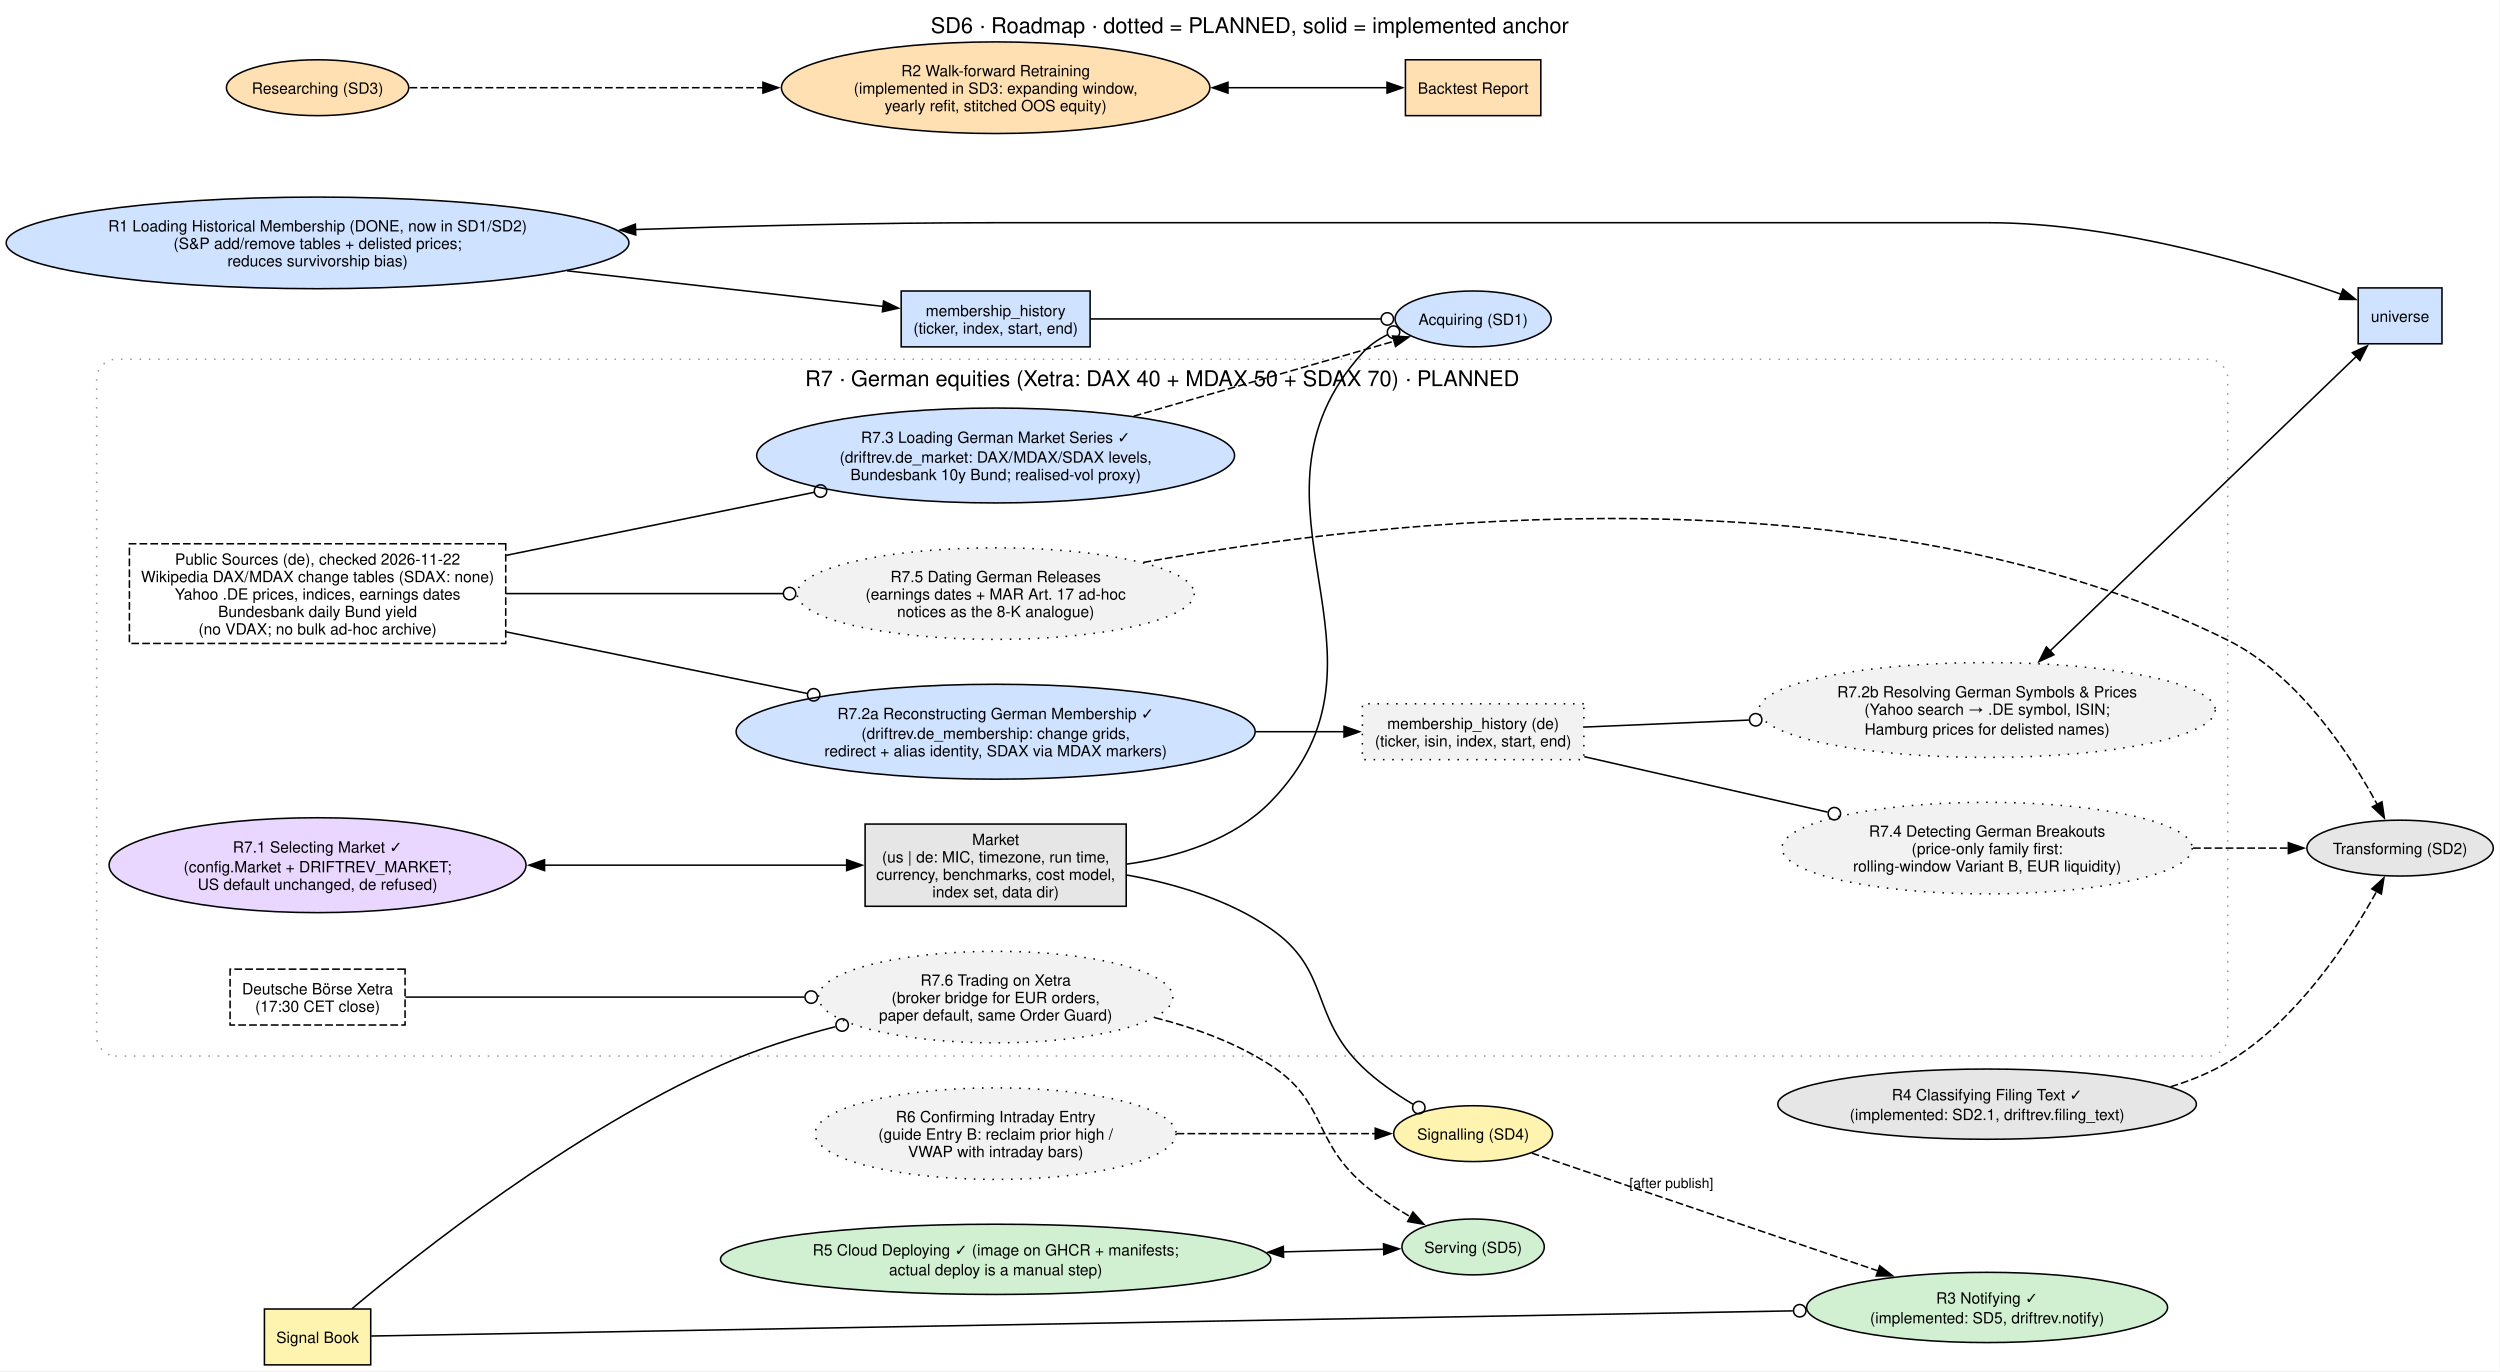
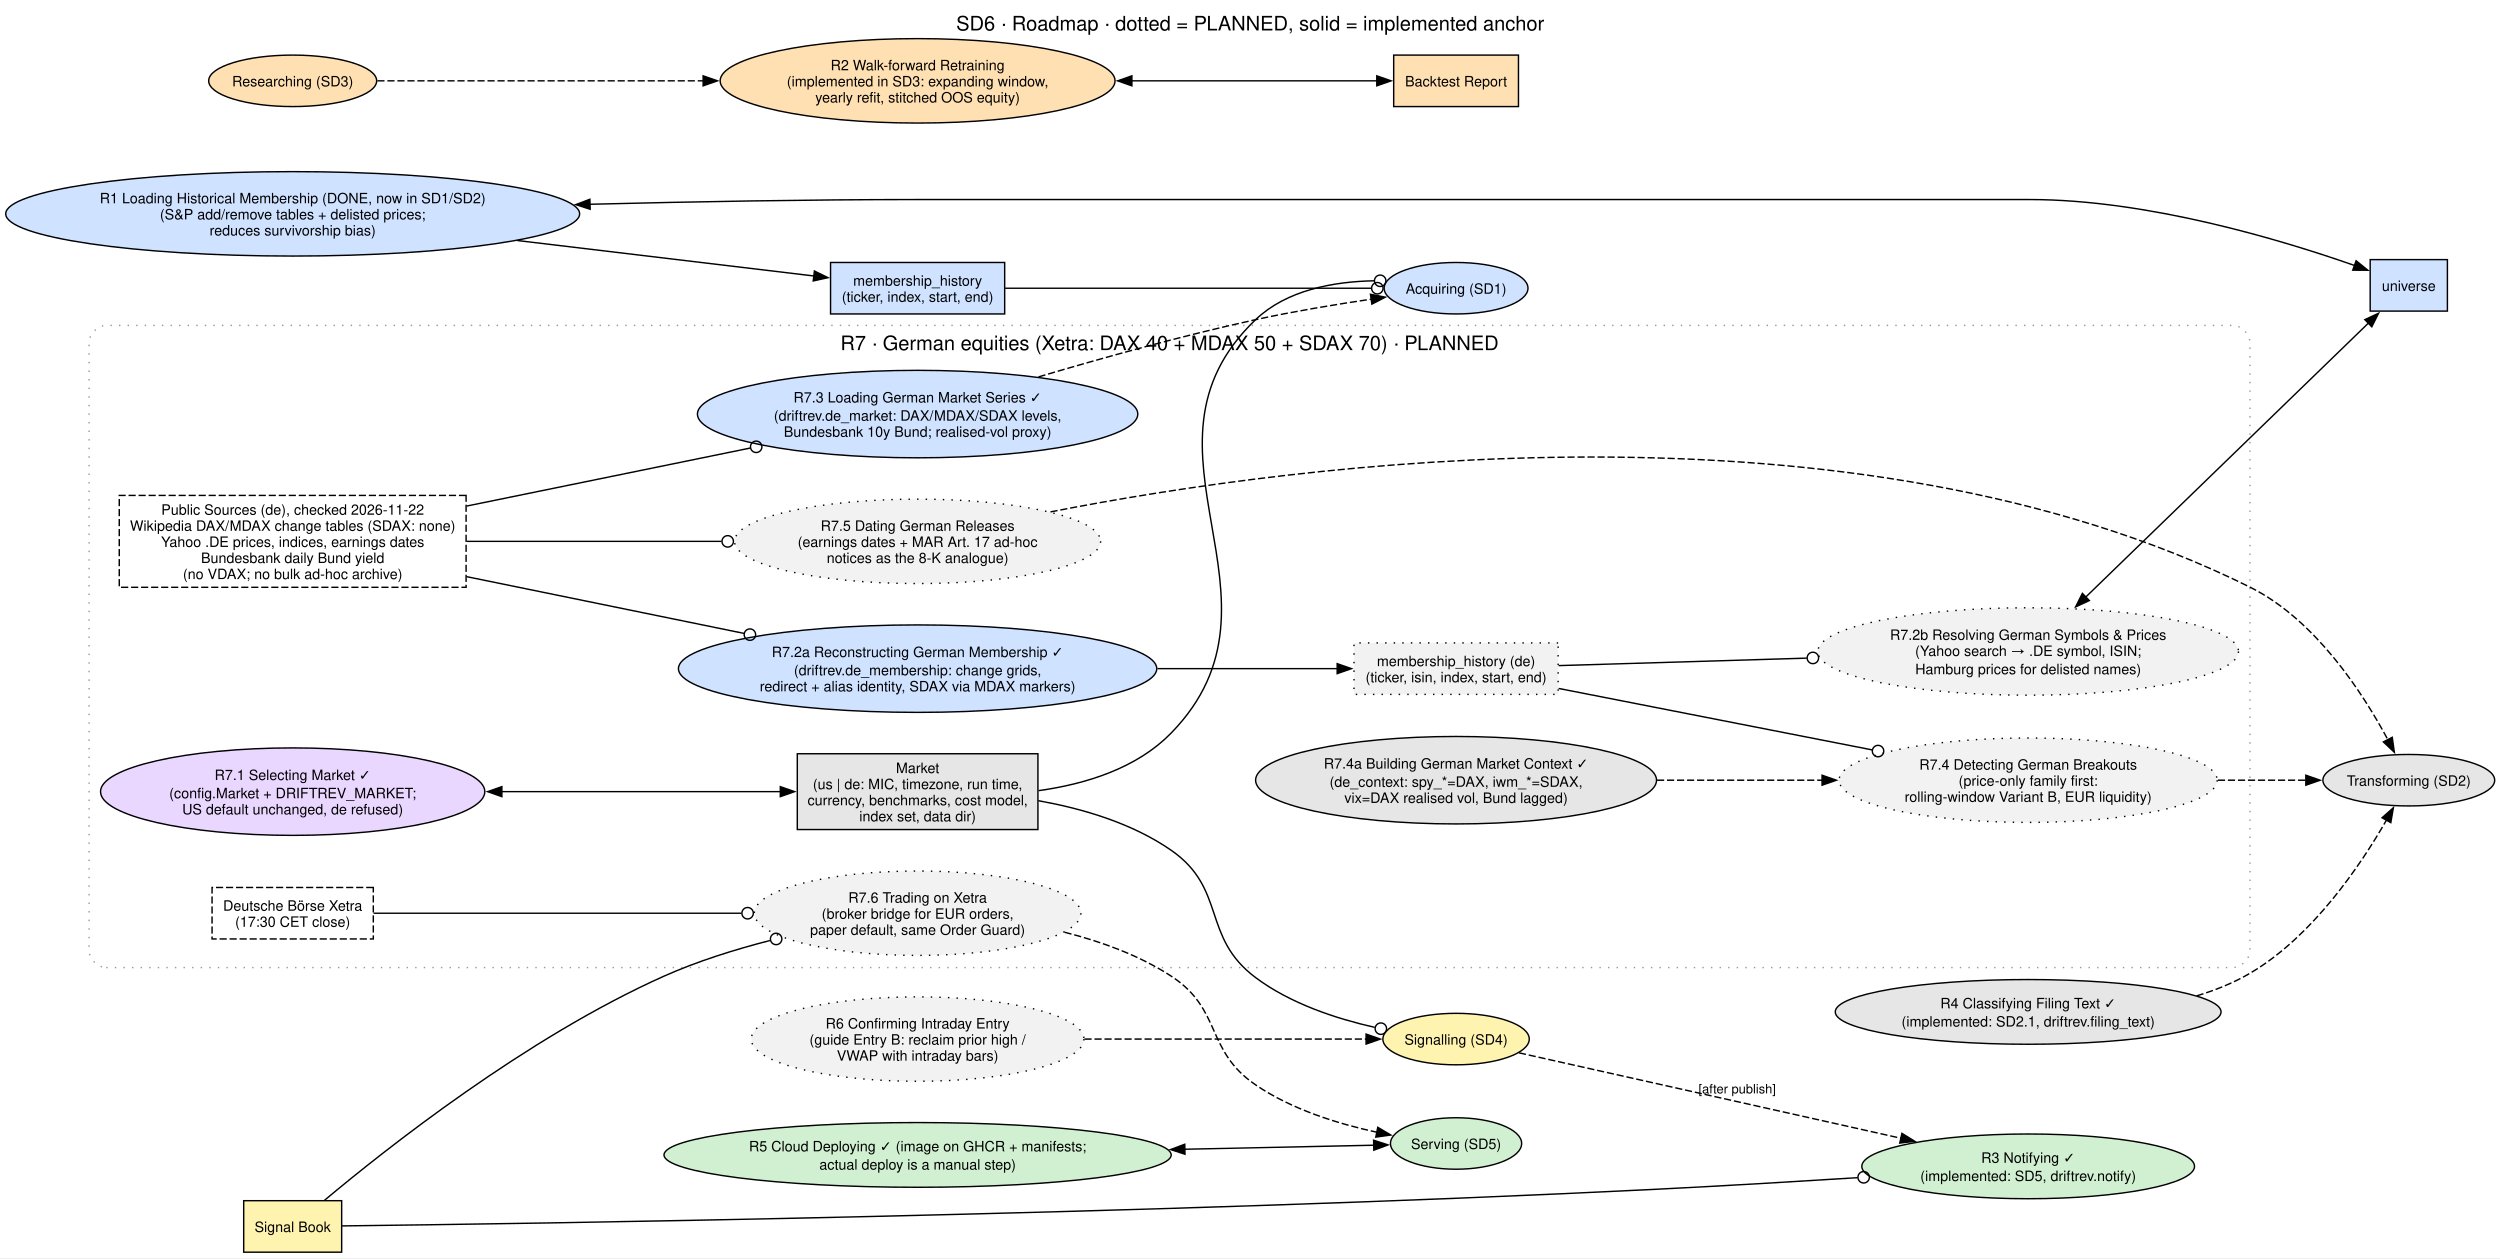
- <svg xmlns="http://www.w3.org/2000/svg" width="1611pt" height="884pt" viewBox="0.00 0.00 1611.00 884.00">
-   <g id="graph0" class="graph" transform="scale(1 1) rotate(0) translate(4 879.52)">
-     <polygon fill="white" stroke="none" points="-4,4 -4,-879.52 1606.67,-879.52 1606.67,4 -4,4" />
-     <text xml:space="preserve" text-anchor="middle" x="801.33" y="-858.22" font-family="Helvetica,sans-Serif" font-size="14.00">SD6 · Roadmap · dotted = PLANNED, solid = implemented anchor</text>
+ <svg xmlns="http://www.w3.org/2000/svg" width="1748pt" height="880pt" viewBox="0.00 0.00 1748.00 880.00">
+   <g id="graph0" class="graph" transform="scale(1 1) rotate(0) translate(4 875.52)">
+     <polygon fill="white" stroke="none" points="-4,4 -4,-875.52 1744.29,-875.52 1744.29,4 -4,4" />
+     <text xml:space="preserve" text-anchor="middle" x="870.14" y="-854.22" font-family="Helvetica,sans-Serif" font-size="14.00">SD6 · Roadmap · dotted = PLANNED, solid = implemented anchor</text>
    <g id="clust1" class="cluster">
-       <path fill="none" stroke="#999999" stroke-dasharray="1,5" d="M70.29,-199C70.29,-199 1419.55,-199 1419.55,-199 1425.55,-199 1431.55,-205 1431.55,-211 1431.55,-211 1431.55,-636 1431.55,-636 1431.55,-642 1425.55,-648 1419.55,-648 1419.55,-648 70.29,-648 70.29,-648 64.29,-648 58.29,-642 58.29,-636 58.29,-636 58.29,-211 58.29,-211 58.29,-205 64.29,-199 70.29,-199" />
-       <text xml:space="preserve" text-anchor="middle" x="744.92" y="-630.7" font-family="Helvetica,sans-Serif" font-size="14.00">R7 · German equities (Xetra: DAX 40 + MDAX 50 + SDAX 70) · PLANNED</text>
+       <path fill="none" stroke="#999999" stroke-dasharray="1,5" d="M70.29,-199C70.29,-199 1557.17,-199 1557.17,-199 1563.17,-199 1569.17,-205 1569.17,-211 1569.17,-211 1569.17,-636 1569.17,-636 1569.17,-642 1563.17,-648 1557.17,-648 1557.17,-648 70.29,-648 70.29,-648 64.29,-648 58.29,-642 58.29,-636 58.29,-636 58.29,-211 58.29,-211 58.29,-205 64.29,-199 70.29,-199" />
+       <text xml:space="preserve" text-anchor="middle" x="813.73" y="-630.7" font-family="Helvetica,sans-Serif" font-size="14.00">R7 · German equities (Xetra: DAX 40 + MDAX 50 + SDAX 70) · PLANNED</text>
    </g>
    <g id="node1" class="node">
-       <ellipse fill="#cfe2ff" stroke="black" cx="945.27" cy="-674" rx="50.29" ry="18" />
-       <text xml:space="preserve" text-anchor="middle" x="945.27" y="-670.12" font-family="Helvetica,sans-Serif" font-size="10.00">Acquiring (SD1)</text>
+       <ellipse fill="#cfe2ff" stroke="black" cx="1014.08" cy="-674" rx="50.29" ry="18" />
+       <text xml:space="preserve" text-anchor="middle" x="1014.08" y="-670.12" font-family="Helvetica,sans-Serif" font-size="10.00">Acquiring (SD1)</text>
    </g>
    <g id="node2" class="node">
-       <ellipse fill="#e6e6e6" stroke="black" cx="1542.61" cy="-333" rx="60.06" ry="18" />
-       <text xml:space="preserve" text-anchor="middle" x="1542.61" y="-329.12" font-family="Helvetica,sans-Serif" font-size="10.00">Transforming (SD2)</text>
+       <ellipse fill="#e6e6e6" stroke="black" cx="1680.23" cy="-330" rx="60.06" ry="18" />
+       <text xml:space="preserve" text-anchor="middle" x="1680.23" y="-326.12" font-family="Helvetica,sans-Serif" font-size="10.00">Transforming (SD2)</text>
    </g>
    <g id="node3" class="node">
-       <ellipse fill="#ffe0b3" stroke="black" cx="200.64" cy="-823" rx="58.73" ry="18" />
-       <text xml:space="preserve" text-anchor="middle" x="200.64" y="-819.12" font-family="Helvetica,sans-Serif" font-size="10.00">Researching (SD3)</text>
+       <ellipse fill="#ffe0b3" stroke="black" cx="200.64" cy="-819" rx="58.73" ry="18" />
+       <text xml:space="preserve" text-anchor="middle" x="200.64" y="-815.12" font-family="Helvetica,sans-Serif" font-size="10.00">Researching (SD3)</text>
    </g>
    <g id="node11" class="node">
-       <ellipse fill="#ffe0b3" stroke="black" cx="637.59" cy="-823" rx="138.06" ry="29.52" />
-       <text xml:space="preserve" text-anchor="middle" x="637.59" y="-830.38" font-family="Helvetica,sans-Serif" font-size="10.00">R2 Walk-forward Retraining</text>
-       <text xml:space="preserve" text-anchor="middle" x="637.59" y="-819.12" font-family="Helvetica,sans-Serif" font-size="10.00">(implemented in SD3: expanding window,</text>
-       <text xml:space="preserve" text-anchor="middle" x="637.59" y="-807.88" font-family="Helvetica,sans-Serif" font-size="10.00">yearly refit, stitched OOS equity)</text>
+       <ellipse fill="#ffe0b3" stroke="black" cx="637.59" cy="-819" rx="138.06" ry="29.52" />
+       <text xml:space="preserve" text-anchor="middle" x="637.59" y="-826.38" font-family="Helvetica,sans-Serif" font-size="10.00">R2 Walk-forward Retraining</text>
+       <text xml:space="preserve" text-anchor="middle" x="637.59" y="-815.12" font-family="Helvetica,sans-Serif" font-size="10.00">(implemented in SD3: expanding window,</text>
+       <text xml:space="preserve" text-anchor="middle" x="637.59" y="-803.88" font-family="Helvetica,sans-Serif" font-size="10.00">yearly refit, stitched OOS equity)</text>
    </g>
    <g id="edge4" class="edge">
-       <path fill="none" stroke="black" stroke-dasharray="5,2" d="M259.85,-823C317.88,-823 409.39,-823 487.69,-823" />
-       <polygon fill="black" stroke="black" points="487.63,-826.5 497.63,-823 487.63,-819.5 487.63,-826.5" />
+       <path fill="none" stroke="black" stroke-dasharray="5,2" d="M259.85,-819C317.88,-819 409.39,-819 487.69,-819" />
+       <polygon fill="black" stroke="black" points="487.63,-822.5 497.63,-819 487.63,-815.5 487.63,-822.5" />
    </g>
    <g id="node4" class="node">
-       <ellipse fill="#fff3b0" stroke="black" cx="945.27" cy="-149" rx="51.18" ry="18" />
-       <text xml:space="preserve" text-anchor="middle" x="945.27" y="-145.12" font-family="Helvetica,sans-Serif" font-size="10.00">Signalling (SD4)</text>
+       <ellipse fill="#fff3b0" stroke="black" cx="1014.08" cy="-149" rx="51.18" ry="18" />
+       <text xml:space="preserve" text-anchor="middle" x="1014.08" y="-145.12" font-family="Helvetica,sans-Serif" font-size="10.00">Signalling (SD4)</text>
    </g>
    <g id="node12" class="node">
-       <ellipse fill="#d1f0d1" stroke="black" cx="1276.48" cy="-37" rx="116.32" ry="22.63" />
-       <text xml:space="preserve" text-anchor="middle" x="1276.48" y="-39.5" font-family="Helvetica,sans-Serif" font-size="10.00">R3 Notifying ✓</text>
-       <text xml:space="preserve" text-anchor="middle" x="1276.48" y="-26.75" font-family="Helvetica,sans-Serif" font-size="10.00">(implemented: SD5, driftrev.notify)</text>
+       <ellipse fill="#d1f0d1" stroke="black" cx="1414.09" cy="-60" rx="116.32" ry="22.63" />
+       <text xml:space="preserve" text-anchor="middle" x="1414.09" y="-62.5" font-family="Helvetica,sans-Serif" font-size="10.00">R3 Notifying ✓</text>
+       <text xml:space="preserve" text-anchor="middle" x="1414.09" y="-49.75" font-family="Helvetica,sans-Serif" font-size="10.00">(implemented: SD5, driftrev.notify)</text>
    </g>
    <g id="edge6" class="edge">
-       <path fill="none" stroke="black" stroke-dasharray="5,2" d="M983.08,-136.48C1036.99,-118.14 1138.39,-83.64 1206.44,-60.49" />
-       <polygon fill="black" stroke="black" points="1207.29,-63.89 1215.63,-57.36 1205.04,-57.27 1207.29,-63.89" />
-       <text xml:space="preserve" text-anchor="middle" x="1073.02" y="-113.97" font-family="Helvetica,sans-Serif" font-size="9.00">[after publish]</text>
+       <path fill="none" stroke="black" stroke-dasharray="5,2" d="M1058.05,-139.39C1121.66,-125.17 1242.27,-98.2 1325.12,-79.67" />
+       <polygon fill="black" stroke="black" points="1325.83,-83.1 1334.82,-77.5 1324.3,-76.27 1325.83,-83.1" />
+       <text xml:space="preserve" text-anchor="middle" x="1210.64" y="-111.03" font-family="Helvetica,sans-Serif" font-size="9.00">[after publish]</text>
    </g>
    <g id="node5" class="node">
-       <ellipse fill="#d1f0d1" stroke="black" cx="945.27" cy="-76" rx="45.86" ry="18" />
-       <text xml:space="preserve" text-anchor="middle" x="945.27" y="-72.12" font-family="Helvetica,sans-Serif" font-size="10.00">Serving (SD5)</text>
+       <ellipse fill="#d1f0d1" stroke="black" cx="1014.08" cy="-76" rx="45.86" ry="18" />
+       <text xml:space="preserve" text-anchor="middle" x="1014.08" y="-72.12" font-family="Helvetica,sans-Serif" font-size="10.00">Serving (SD5)</text>
    </g>
    <g id="node6" class="node">
-       <polygon fill="#cfe2ff" stroke="black" points="1569.61,-694 1515.61,-694 1515.61,-658 1569.61,-658 1569.61,-694" />
-       <text xml:space="preserve" text-anchor="middle" x="1542.61" y="-672.12" font-family="Helvetica,sans-Serif" font-size="10.00">universe</text>
+       <polygon fill="#cfe2ff" stroke="black" points="1707.23,-694 1653.23,-694 1653.23,-658 1707.23,-658 1707.23,-694" />
+       <text xml:space="preserve" text-anchor="middle" x="1680.23" y="-672.12" font-family="Helvetica,sans-Serif" font-size="10.00">universe</text>
    </g>
    <g id="node7" class="node">
-       <polygon fill="#ffe0b3" stroke="black" points="988.9,-841 901.65,-841 901.65,-805 988.9,-805 988.9,-841" />
-       <text xml:space="preserve" text-anchor="middle" x="945.27" y="-819.12" font-family="Helvetica,sans-Serif" font-size="10.00">Backtest Report</text>
+       <polygon fill="#ffe0b3" stroke="black" points="1057.71,-837 970.46,-837 970.46,-801 1057.71,-801 1057.71,-837" />
+       <text xml:space="preserve" text-anchor="middle" x="1014.08" y="-815.12" font-family="Helvetica,sans-Serif" font-size="10.00">Backtest Report</text>
    </g>
    <g id="node8" class="node">
      <polygon fill="#fff3b0" stroke="black" points="234.89,-36 166.39,-36 166.39,0 234.89,0 234.89,-36" />
      <text xml:space="preserve" text-anchor="middle" x="200.64" y="-14.12" font-family="Helvetica,sans-Serif" font-size="10.00">Signal Book</text>
    </g>
    <g id="edge7" class="edge">
-       <path fill="none" stroke="black" d="M235.25,-18.59C374.04,-21.05 906.67,-30.47 1151.3,-34.8" />
-       <ellipse fill="none" stroke="black" cx="1155.74" cy="-34.88" rx="4" ry="4" />
-     </g>
-     <g id="node24" class="node">
+       <path fill="none" stroke="black" d="M234.99,-18.36C357.52,-19.81 794.45,-25.99 1154.26,-44 1200.21,-46.3 1250.72,-49.31 1294.83,-52.1" />
+       <ellipse fill="none" stroke="black" cx="1299.07" cy="-52.37" rx="4" ry="4" />
+     </g>
+     <g id="node25" class="node">
      <ellipse fill="#f2f2f2" stroke="black" stroke-dasharray="1,5" cx="637.59" cy="-237" rx="114.2" ry="29.52" />
      <text xml:space="preserve" text-anchor="middle" x="637.59" y="-244.38" font-family="Helvetica,sans-Serif" font-size="10.00">R7.6 Trading on Xetra</text>
      <text xml:space="preserve" text-anchor="middle" x="637.59" y="-233.12" font-family="Helvetica,sans-Serif" font-size="10.00">(broker bridge for EUR orders,</text>
      <text xml:space="preserve" text-anchor="middle" x="637.59" y="-221.88" font-family="Helvetica,sans-Serif" font-size="10.00">paper default, same Order Guard)</text>
    </g>
-     <g id="edge24" class="edge">
+     <g id="edge25" class="edge">
      <path fill="none" stroke="black" d="M222.9,-36.28C265.23,-71.74 364.23,-150.14 460.28,-193 483.48,-203.35 509.52,-211.54 534.32,-217.91" />
      <ellipse fill="none" stroke="black" cx="538.67" cy="-219" rx="4" ry="4" />
    </g>
    <g id="node9" class="node">
-       <ellipse fill="#cfe2ff" stroke="black" cx="200.64" cy="-723" rx="200.64" ry="29.52" />
-       <text xml:space="preserve" text-anchor="middle" x="200.64" y="-730.38" font-family="Helvetica,sans-Serif" font-size="10.00">R1 Loading Historical Membership (DONE, now in SD1/SD2)</text>
-       <text xml:space="preserve" text-anchor="middle" x="200.64" y="-719.12" font-family="Helvetica,sans-Serif" font-size="10.00">(S&amp;P add/remove tables + delisted prices;</text>
-       <text xml:space="preserve" text-anchor="middle" x="200.64" y="-707.88" font-family="Helvetica,sans-Serif" font-size="10.00">reduces survivorship bias)</text>
+       <ellipse fill="#cfe2ff" stroke="black" cx="200.64" cy="-726" rx="200.64" ry="29.52" />
+       <text xml:space="preserve" text-anchor="middle" x="200.64" y="-733.38" font-family="Helvetica,sans-Serif" font-size="10.00">R1 Loading Historical Membership (DONE, now in SD1/SD2)</text>
+       <text xml:space="preserve" text-anchor="middle" x="200.64" y="-722.12" font-family="Helvetica,sans-Serif" font-size="10.00">(S&amp;P add/remove tables + delisted prices;</text>
+       <text xml:space="preserve" text-anchor="middle" x="200.64" y="-710.88" font-family="Helvetica,sans-Serif" font-size="10.00">reduces survivorship bias)</text>
    </g>
    <g id="edge3" class="edge">
-       <path fill="none" stroke="black" d="M405.2,-731.6C478.16,-734.02 561.05,-736 636.59,-736 636.59,-736 636.59,-736 1277.48,-736 1360.32,-736 1454.24,-707.58 1504.75,-689.86" />
-       <polygon fill="black" stroke="black" points="405.66,-728.11 395.55,-731.27 405.43,-735.11 405.66,-728.11" />
-       <polygon fill="black" stroke="black" points="1505.78,-693.21 1514.01,-686.55 1503.42,-686.62 1505.78,-693.21" />
+       <path fill="none" stroke="black" d="M408.52,-732.7C480.68,-734.52 562.21,-736 636.59,-736 636.59,-736 636.59,-736 1415.09,-736 1497.94,-736 1591.85,-707.58 1642.37,-689.86" />
+       <polygon fill="black" stroke="black" points="408.63,-729.2 398.54,-732.44 408.45,-736.2 408.63,-729.2" />
+       <polygon fill="black" stroke="black" points="1643.39,-693.21 1651.63,-686.55 1641.04,-686.62 1643.39,-693.21" />
    </g>
    <g id="node10" class="node">
      <polygon fill="#cfe2ff" stroke="black" points="698.47,-692 576.72,-692 576.72,-656 698.47,-656 698.47,-692" />
      <text xml:space="preserve" text-anchor="middle" x="637.59" y="-675.75" font-family="Helvetica,sans-Serif" font-size="10.00">membership_history</text>
      <text xml:space="preserve" text-anchor="middle" x="637.59" y="-664.5" font-family="Helvetica,sans-Serif" font-size="10.00">(ticker, index, start, end)</text>
    </g>
    <g id="edge1" class="edge">
-       <path fill="none" stroke="black" d="M361.44,-705C431.35,-697.12 509.83,-688.28 565.03,-682.06" />
-       <polygon fill="black" stroke="black" points="565.39,-685.54 574.94,-680.95 564.61,-678.59 565.39,-685.54" />
+       <path fill="none" stroke="black" d="M357.75,-707.34C428.64,-698.86 509.01,-689.25 565.19,-682.54" />
+       <polygon fill="black" stroke="black" points="565.43,-686.03 574.94,-681.37 564.6,-679.08 565.43,-686.03" />
    </g>
    <g id="edge2" class="edge">
-       <path fill="none" stroke="black" d="M698.62,-674C752.81,-674 832.04,-674 885.76,-674" />
-       <ellipse fill="none" stroke="black" cx="889.98" cy="-674" rx="4" ry="4" />
+       <path fill="none" stroke="black" d="M698.76,-674C769.25,-674 885.22,-674 954.86,-674" />
+       <ellipse fill="none" stroke="black" cx="959.03" cy="-674" rx="4" ry="4" />
    </g>
    <g id="edge5" class="edge">
-       <path fill="none" stroke="black" d="M787.25,-823C823.95,-823 860.98,-823 889.85,-823" />
-       <polygon fill="black" stroke="black" points="787.3,-819.5 777.3,-823 787.3,-826.5 787.3,-819.5" />
-       <polygon fill="black" stroke="black" points="889.79,-826.5 899.79,-823 889.79,-819.5 889.79,-826.5" />
+       <path fill="none" stroke="black" d="M787.26,-819C847.79,-819 913.96,-819 958.92,-819" />
+       <polygon fill="black" stroke="black" points="787.42,-815.5 777.42,-819 787.42,-822.5 787.42,-815.5" />
+       <polygon fill="black" stroke="black" points="958.65,-822.5 968.65,-819 958.65,-815.5 958.65,-822.5" />
    </g>
    <g id="node13" class="node">
-       <ellipse fill="#e6e6e6" stroke="black" cx="1276.48" cy="-168" rx="134.88" ry="22.63" />
-       <text xml:space="preserve" text-anchor="middle" x="1276.48" y="-170.5" font-family="Helvetica,sans-Serif" font-size="10.00">R4 Classifying Filing Text ✓</text>
-       <text xml:space="preserve" text-anchor="middle" x="1276.48" y="-157.75" font-family="Helvetica,sans-Serif" font-size="10.00">(implemented: SD2.1, driftrev.filing_text)</text>
+       <ellipse fill="#e6e6e6" stroke="black" cx="1414.09" cy="-168" rx="134.88" ry="22.63" />
+       <text xml:space="preserve" text-anchor="middle" x="1414.09" y="-170.5" font-family="Helvetica,sans-Serif" font-size="10.00">R4 Classifying Filing Text ✓</text>
+       <text xml:space="preserve" text-anchor="middle" x="1414.09" y="-157.75" font-family="Helvetica,sans-Serif" font-size="10.00">(implemented: SD2.1, driftrev.filing_text)</text>
    </g>
    <g id="edge8" class="edge">
-       <path fill="none" stroke="black" stroke-dasharray="5,2" d="M1394.73,-179.21C1407.66,-183.14 1420.23,-188.28 1431.55,-195 1476.07,-221.41 1509.75,-273.05 1527.52,-305.12" />
-       <polygon fill="black" stroke="black" points="1524.39,-306.7 1532.21,-313.85 1530.56,-303.39 1524.39,-306.7" />
+       <path fill="none" stroke="black" stroke-dasharray="5,2" d="M1531.88,-179.21C1544.96,-183.13 1557.69,-188.27 1569.17,-195 1613,-220.69 1646.7,-270.81 1664.69,-302.22" />
+       <polygon fill="black" stroke="black" points="1661.53,-303.73 1669.45,-310.77 1667.65,-300.33 1661.53,-303.73" />
    </g>
    <g id="node14" class="node">
      <ellipse fill="#d1f0d1" stroke="black" cx="637.59" cy="-68" rx="177.31" ry="22.63" />
      <text xml:space="preserve" text-anchor="middle" x="637.59" y="-70.5" font-family="Helvetica,sans-Serif" font-size="10.00">R5 Cloud Deploying ✓ (image on GHCR + manifests;</text>
      <text xml:space="preserve" text-anchor="middle" x="637.59" y="-57.75" font-family="Helvetica,sans-Serif" font-size="10.00">actual deploy is a manual step)</text>
    </g>
    <g id="edge9" class="edge">
-       <path fill="none" stroke="black" d="M822.87,-72.82C846.3,-73.44 868.7,-74.02 887.74,-74.52" />
-       <polygon fill="black" stroke="black" points="823.13,-69.33 813.04,-72.57 822.95,-76.33 823.13,-69.33" />
-       <polygon fill="black" stroke="black" points="887.54,-78.02 897.62,-74.78 887.72,-71.02 887.54,-78.02" />
+       <path fill="none" stroke="black" d="M824.37,-71.97C872.71,-73 921.17,-74.04 956.88,-74.8" />
+       <polygon fill="black" stroke="black" points="824.54,-68.47 814.47,-71.76 824.39,-75.47 824.54,-68.47" />
+       <polygon fill="black" stroke="black" points="956.42,-78.29 966.5,-75 956.57,-71.29 956.42,-78.29" />
    </g>
    <g id="node15" class="node">
      <ellipse fill="#f2f2f2" stroke="black" stroke-dasharray="1,5" cx="637.59" cy="-149" rx="116.32" ry="29.52" />
      <text xml:space="preserve" text-anchor="middle" x="637.59" y="-156.38" font-family="Helvetica,sans-Serif" font-size="10.00">R6 Confirming Intraday Entry</text>
      <text xml:space="preserve" text-anchor="middle" x="637.59" y="-145.12" font-family="Helvetica,sans-Serif" font-size="10.00">(guide Entry B: reclaim prior high /</text>
      <text xml:space="preserve" text-anchor="middle" x="637.59" y="-133.88" font-family="Helvetica,sans-Serif" font-size="10.00">VWAP with intraday bars)</text>
    </g>
    <g id="edge10" class="edge">
-       <path fill="none" stroke="black" stroke-dasharray="5,2" d="M754.16,-149C797.82,-149 845.81,-149 882.65,-149" />
-       <polygon fill="black" stroke="black" points="882.2,-152.5 892.2,-149 882.2,-145.5 882.2,-152.5" />
+       <path fill="none" stroke="black" stroke-dasharray="5,2" d="M754.26,-149C819.32,-149 897.94,-149 951.34,-149" />
+       <polygon fill="black" stroke="black" points="951.16,-152.5 961.16,-149 951.16,-145.5 951.16,-152.5" />
    </g>
    <g id="node16" class="node">
      <polygon fill="#e6e6e6" stroke="black" points="721.72,-348.5 553.47,-348.5 553.47,-295.5 721.72,-295.5 721.72,-348.5" />
      <text xml:space="preserve" text-anchor="middle" x="637.59" y="-335" font-family="Helvetica,sans-Serif" font-size="10.00">Market</text>
      <text xml:space="preserve" text-anchor="middle" x="637.59" y="-323.75" font-family="Helvetica,sans-Serif" font-size="10.00">(us | de: MIC, timezone, run time,</text>
      <text xml:space="preserve" text-anchor="middle" x="637.59" y="-312.5" font-family="Helvetica,sans-Serif" font-size="10.00">currency, benchmarks, cost model,</text>
      <text xml:space="preserve" text-anchor="middle" x="637.59" y="-301.25" font-family="Helvetica,sans-Serif" font-size="10.00">index set, data dir)</text>
    </g>
    <g id="edge12" class="edge">
-       <path fill="none" stroke="black" d="M722.14,-322.69C755.17,-327.27 790.9,-338.34 814.9,-363 906.33,-456.94 786.03,-554.72 873.9,-652 878.42,-657.01 884.07,-660.89 890.18,-663.89" />
-       <ellipse fill="none" stroke="black" cx="893.98" cy="-665.49" rx="4" ry="4" />
+       <path fill="none" stroke="black" d="M722.14,-322.69C755.17,-327.27 790.9,-338.34 814.9,-363 906.33,-456.94 779.16,-561.39 873.9,-652 895.61,-672.76 928.51,-678.67 956.88,-679.19" />
+       <ellipse fill="none" stroke="black" cx="961.02" cy="-679.19" rx="4" ry="4" />
    </g>
    <g id="edge13" class="edge">
-       <path fill="none" stroke="black" d="M721.96,-315.68C753.26,-310.1 787.79,-299.82 814.9,-281 853.88,-253.93 839.73,-224.93 873.9,-192 883.45,-182.8 895.3,-174.62 906.54,-167.94" />
-       <ellipse fill="none" stroke="black" cx="910.28" cy="-165.8" rx="4" ry="4" />
+       <path fill="none" stroke="black" d="M721.96,-315.68C753.26,-310.1 787.79,-299.82 814.9,-281 853.88,-253.93 835.9,-220.44 873.9,-192 898.11,-173.88 930.06,-163.31 957.25,-157.18" />
+       <ellipse fill="none" stroke="black" cx="961.49" cy="-156.28" rx="4" ry="4" />
    </g>
    <g id="node17" class="node">
      <ellipse fill="#ead7ff" stroke="black" cx="200.64" cy="-322" rx="134.35" ry="30.58" />
      <text xml:space="preserve" text-anchor="middle" x="200.64" y="-330.12" font-family="Helvetica,sans-Serif" font-size="10.00">R7.1 Selecting Market ✓</text>
      <text xml:space="preserve" text-anchor="middle" x="200.64" y="-317.38" font-family="Helvetica,sans-Serif" font-size="10.00">(config.Market + DRIFTREV_MARKET;</text>
      <text xml:space="preserve" text-anchor="middle" x="200.64" y="-306.12" font-family="Helvetica,sans-Serif" font-size="10.00">US default unchanged, de refused)</text>
    </g>
    <g id="edge11" class="edge">
      <path fill="none" stroke="black" d="M346.74,-322C411.04,-322 484.87,-322 541.93,-322" />
      <polygon fill="black" stroke="black" points="346.91,-318.5 336.91,-322 346.91,-325.5 346.91,-318.5" />
      <polygon fill="black" stroke="black" points="541.59,-325.5 551.59,-322 541.59,-318.5 541.59,-325.5" />
    </g>
    <g id="node18" class="node">
      <ellipse fill="#cfe2ff" stroke="black" cx="637.59" cy="-408" rx="167.23" ry="30.58" />
      <text xml:space="preserve" text-anchor="middle" x="637.59" y="-416.12" font-family="Helvetica,sans-Serif" font-size="10.00">R7.2a Reconstructing German Membership ✓</text>
      <text xml:space="preserve" text-anchor="middle" x="637.59" y="-403.38" font-family="Helvetica,sans-Serif" font-size="10.00">(driftrev.de_membership: change grids,</text>
      <text xml:space="preserve" text-anchor="middle" x="637.59" y="-392.12" font-family="Helvetica,sans-Serif" font-size="10.00">redirect + alias identity, SDAX via MDAX markers)</text>
    </g>
    <g id="node20" class="node">
-       <polygon fill="#f2f2f2" stroke="black" stroke-dasharray="1,5" points="1016.65,-426 873.9,-426 873.9,-390 1016.65,-390 1016.65,-426" />
-       <text xml:space="preserve" text-anchor="middle" x="945.27" y="-409.75" font-family="Helvetica,sans-Serif" font-size="10.00">membership_history (de)</text>
-       <text xml:space="preserve" text-anchor="middle" x="945.27" y="-398.5" font-family="Helvetica,sans-Serif" font-size="10.00">(ticker, isin, index, start, end)</text>
+       <polygon fill="#f2f2f2" stroke="black" stroke-dasharray="1,5" points="1085.46,-426 942.71,-426 942.71,-390 1085.46,-390 1085.46,-426" />
+       <text xml:space="preserve" text-anchor="middle" x="1014.08" y="-409.75" font-family="Helvetica,sans-Serif" font-size="10.00">membership_history (de)</text>
+       <text xml:space="preserve" text-anchor="middle" x="1014.08" y="-398.5" font-family="Helvetica,sans-Serif" font-size="10.00">(ticker, isin, index, start, end)</text>
    </g>
    <g id="edge15" class="edge">
-       <path fill="none" stroke="black" d="M805.3,-408C825.01,-408 844.41,-408 862.17,-408" />
-       <polygon fill="black" stroke="black" points="862.09,-411.5 872.09,-408 862.09,-404.5 862.09,-411.5" />
+       <path fill="none" stroke="black" d="M805.3,-408C848.99,-408 894.2,-408 931.24,-408" />
+       <polygon fill="black" stroke="black" points="930.95,-411.5 940.95,-408 930.95,-404.5 930.95,-411.5" />
    </g>
    <g id="node19" class="node">
-       <ellipse fill="#f2f2f2" stroke="black" stroke-dasharray="1,5" cx="1276.48" cy="-422" rx="147.08" ry="30.58" />
-       <text xml:space="preserve" text-anchor="middle" x="1276.48" y="-430.12" font-family="Helvetica,sans-Serif" font-size="10.00">R7.2b Resolving German Symbols &amp; Prices</text>
-       <text xml:space="preserve" text-anchor="middle" x="1276.48" y="-418.88" font-family="Helvetica,sans-Serif" font-size="10.00">(Yahoo search → .DE symbol, ISIN;</text>
-       <text xml:space="preserve" text-anchor="middle" x="1276.48" y="-406.12" font-family="Helvetica,sans-Serif" font-size="10.00">Hamburg prices for delisted names)</text>
+       <ellipse fill="#f2f2f2" stroke="black" stroke-dasharray="1,5" cx="1414.09" cy="-420" rx="147.08" ry="30.58" />
+       <text xml:space="preserve" text-anchor="middle" x="1414.09" y="-428.12" font-family="Helvetica,sans-Serif" font-size="10.00">R7.2b Resolving German Symbols &amp; Prices</text>
+       <text xml:space="preserve" text-anchor="middle" x="1414.09" y="-416.88" font-family="Helvetica,sans-Serif" font-size="10.00">(Yahoo search → .DE symbol, ISIN;</text>
+       <text xml:space="preserve" text-anchor="middle" x="1414.09" y="-404.12" font-family="Helvetica,sans-Serif" font-size="10.00">Hamburg prices for delisted names)</text>
    </g>
    <g id="edge17" class="edge">
-       <path fill="none" stroke="black" d="M1316.97,-459.97C1371.26,-512.19 1467.57,-604.8 1514.45,-649.88" />
-       <polygon fill="black" stroke="black" points="1319.54,-457.59 1309.9,-453.18 1314.69,-462.64 1319.54,-457.59" />
-       <polygon fill="black" stroke="black" points="1511.88,-652.27 1521.52,-656.68 1516.74,-647.22 1511.88,-652.27" />
+       <path fill="none" stroke="black" d="M1454.31,-458.01C1508.53,-510.56 1605.02,-604.08 1652.01,-649.62" />
+       <polygon fill="black" stroke="black" points="1456.87,-455.62 1447.26,-451.17 1452,-460.65 1456.87,-455.62" />
+       <polygon fill="black" stroke="black" points="1649.48,-652.04 1659.1,-656.49 1654.35,-647.01 1649.48,-652.04" />
    </g>
    <g id="edge16" class="edge">
-       <path fill="none" stroke="black" d="M1016.89,-411C1048.03,-412.33 1085.91,-413.94 1122.96,-415.51" />
-       <ellipse fill="none" stroke="black" cx="1127.36" cy="-415.7" rx="4" ry="4" />
-     </g>
-     <g id="node22" class="node">
-       <ellipse fill="#f2f2f2" stroke="black" stroke-dasharray="1,5" cx="1276.48" cy="-333" rx="132.23" ry="29.52" />
-       <text xml:space="preserve" text-anchor="middle" x="1276.48" y="-340.38" font-family="Helvetica,sans-Serif" font-size="10.00">R7.4 Detecting German Breakouts</text>
-       <text xml:space="preserve" text-anchor="middle" x="1276.48" y="-329.12" font-family="Helvetica,sans-Serif" font-size="10.00">(price-only family first:</text>
-       <text xml:space="preserve" text-anchor="middle" x="1276.48" y="-317.88" font-family="Helvetica,sans-Serif" font-size="10.00">rolling-window Variant B, EUR liquidity)</text>
+       <path fill="none" stroke="black" d="M1085.78,-410.13C1133.9,-411.58 1199.46,-413.56 1259.28,-415.36" />
+       <ellipse fill="none" stroke="black" cx="1263.56" cy="-415.49" rx="4" ry="4" />
+     </g>
+     <g id="node23" class="node">
+       <ellipse fill="#f2f2f2" stroke="black" stroke-dasharray="1,5" cx="1414.09" cy="-330" rx="132.23" ry="29.52" />
+       <text xml:space="preserve" text-anchor="middle" x="1414.09" y="-337.38" font-family="Helvetica,sans-Serif" font-size="10.00">R7.4 Detecting German Breakouts</text>
+       <text xml:space="preserve" text-anchor="middle" x="1414.09" y="-326.12" font-family="Helvetica,sans-Serif" font-size="10.00">(price-only family first:</text>
+       <text xml:space="preserve" text-anchor="middle" x="1414.09" y="-314.88" font-family="Helvetica,sans-Serif" font-size="10.00">rolling-window Variant B, EUR liquidity)</text>
    </g>
    <g id="edge20" class="edge">
-       <path fill="none" stroke="black" d="M1016.89,-391.91C1062.61,-381.49 1122.88,-367.76 1173.73,-356.18" />
-       <ellipse fill="none" stroke="black" cx="1178.07" cy="-355.19" rx="4" ry="4" />
+       <path fill="none" stroke="black" d="M1085.78,-394.15C1146.63,-382.22 1235.4,-364.82 1305.14,-351.16" />
+       <ellipse fill="none" stroke="black" cx="1309.13" cy="-350.37" rx="4" ry="4" />
    </g>
    <g id="node21" class="node">
      <ellipse fill="#cfe2ff" stroke="black" cx="637.59" cy="-586" rx="153.97" ry="30.58" />
      <text xml:space="preserve" text-anchor="middle" x="637.59" y="-594.12" font-family="Helvetica,sans-Serif" font-size="10.00">R7.3 Loading German Market Series ✓</text>
      <text xml:space="preserve" text-anchor="middle" x="637.59" y="-581.38" font-family="Helvetica,sans-Serif" font-size="10.00">(driftrev.de_market: DAX/MDAX/SDAX levels,</text>
      <text xml:space="preserve" text-anchor="middle" x="637.59" y="-570.12" font-family="Helvetica,sans-Serif" font-size="10.00">Bundesbank 10y Bund; realised-vol proxy)</text>
    </g>
    <g id="edge19" class="edge">
-       <path fill="none" stroke="black" stroke-dasharray="5,2" d="M726.6,-611.34C781.07,-627.02 849.02,-646.58 894.38,-659.64" />
-       <polygon fill="black" stroke="black" points="893.37,-662.99 903.94,-662.39 895.3,-656.26 893.37,-662.99" />
+       <path fill="none" stroke="black" stroke-dasharray="5,2" d="M722.12,-611.99C766.83,-625.25 823.02,-640.88 873.9,-652 900.32,-657.77 929.88,-662.66 954.94,-666.36" />
+       <polygon fill="black" stroke="black" points="954.22,-669.79 964.62,-667.75 955.22,-662.86 954.22,-669.79" />
+     </g>
+     <g id="node22" class="node">
+       <ellipse fill="#e6e6e6" stroke="black" cx="1014.08" cy="-330" rx="140.18" ry="30.58" />
+       <text xml:space="preserve" text-anchor="middle" x="1014.08" y="-338.12" font-family="Helvetica,sans-Serif" font-size="10.00">R7.4a Building German Market Context ✓</text>
+       <text xml:space="preserve" text-anchor="middle" x="1014.08" y="-325.38" font-family="Helvetica,sans-Serif" font-size="10.00">(de_context: spy_*=DAX, iwm_*=SDAX,</text>
+       <text xml:space="preserve" text-anchor="middle" x="1014.08" y="-314.12" font-family="Helvetica,sans-Serif" font-size="10.00">vix=DAX realised vol, Bund lagged)</text>
+     </g>
+     <g id="edge22" class="edge">
+       <path fill="none" stroke="black" stroke-dasharray="5,2" d="M1154.57,-330C1192.09,-330 1232.73,-330 1270.43,-330" />
+       <polygon fill="black" stroke="black" points="1269.98,-333.5 1279.98,-330 1269.98,-326.5 1269.98,-333.5" />
    </g>
    <g id="edge21" class="edge">
-       <path fill="none" stroke="black" stroke-dasharray="5,2" d="M1409.16,-333C1430.44,-333 1451.75,-333 1470.85,-333" />
-       <polygon fill="black" stroke="black" points="1470.62,-336.5 1480.62,-333 1470.62,-329.5 1470.62,-336.5" />
-     </g>
-     <g id="node23" class="node">
+       <path fill="none" stroke="black" stroke-dasharray="5,2" d="M1546.77,-330C1568.06,-330 1589.36,-330 1608.47,-330" />
+       <polygon fill="black" stroke="black" points="1608.24,-333.5 1618.24,-330 1608.24,-326.5 1608.24,-333.5" />
+     </g>
+     <g id="node24" class="node">
      <ellipse fill="#f2f2f2" stroke="black" stroke-dasharray="1,5" cx="637.59" cy="-497" rx="127.99" ry="29.52" />
      <text xml:space="preserve" text-anchor="middle" x="637.59" y="-504.38" font-family="Helvetica,sans-Serif" font-size="10.00">R7.5 Dating German Releases</text>
      <text xml:space="preserve" text-anchor="middle" x="637.59" y="-493.12" font-family="Helvetica,sans-Serif" font-size="10.00">(earnings dates + MAR Art. 17 ad-hoc</text>
      <text xml:space="preserve" text-anchor="middle" x="637.59" y="-481.88" font-family="Helvetica,sans-Serif" font-size="10.00">notices as the 8-K analogue)</text>
    </g>
-     <g id="edge23" class="edge">
-       <path fill="none" stroke="black" stroke-dasharray="5,2" d="M732.85,-517.1C887.84,-545.16 1202.16,-580.8 1431.55,-467 1477.11,-444.4 1510.46,-393.29 1527.88,-361.13" />
-       <polygon fill="black" stroke="black" points="1530.93,-362.84 1532.47,-352.36 1524.73,-359.6 1530.93,-362.84" />
-     </g>
-     <g id="edge26" class="edge">
-       <path fill="none" stroke="black" stroke-dasharray="5,2" d="M740.34,-223.7C766.08,-217.18 792.7,-207.47 814.9,-193 850.72,-169.65 841.72,-145.17 873.9,-117 883.17,-108.88 894.28,-101.54 904.91,-95.39" />
-       <polygon fill="black" stroke="black" points="906.5,-98.51 913.55,-90.6 903.11,-92.38 906.5,-98.51" />
-     </g>
-     <g id="node25" class="node">
+     <g id="edge24" class="edge">
+       <path fill="none" stroke="black" stroke-dasharray="5,2" d="M730.5,-517.6C904.7,-551.71 1290.42,-603.32 1569.17,-465 1614.92,-442.3 1648.21,-390.78 1665.57,-358.36" />
+       <polygon fill="black" stroke="black" points="1668.66,-360 1670.14,-349.51 1662.44,-356.79 1668.66,-360" />
+     </g>
+     <g id="edge27" class="edge">
+       <path fill="none" stroke="black" stroke-dasharray="5,2" d="M740.34,-223.7C766.08,-217.18 792.7,-207.47 814.9,-193 850.72,-169.65 838.57,-141.09 873.9,-117 899.14,-99.78 931.7,-89.68 958.99,-83.81" />
+       <polygon fill="black" stroke="black" points="959.33,-87.31 968.45,-81.91 957.96,-80.45 959.33,-87.31" />
+     </g>
+     <g id="node26" class="node">
      <polygon fill="#ffffff" stroke="black" stroke-dasharray="5,2" points="257.02,-255 144.27,-255 144.27,-219 257.02,-219 257.02,-255" />
      <text xml:space="preserve" text-anchor="middle" x="200.64" y="-238.75" font-family="Helvetica,sans-Serif" font-size="10.00">Deutsche Börse Xetra</text>
      <text xml:space="preserve" text-anchor="middle" x="200.64" y="-227.5" font-family="Helvetica,sans-Serif" font-size="10.00">(17:30 CET close)</text>
    </g>
-     <g id="edge25" class="edge">
+     <g id="edge26" class="edge">
      <path fill="none" stroke="black" d="M257.17,-237C321.65,-237 429.94,-237 514.36,-237" />
      <ellipse fill="none" stroke="black" cx="518.73" cy="-237" rx="4" ry="4" />
    </g>
-     <g id="node26" class="node">
+     <g id="node27" class="node">
      <polygon fill="#ffffff" stroke="black" stroke-dasharray="5,2" points="321.89,-529.12 79.39,-529.12 79.39,-464.88 321.89,-464.88 321.89,-529.12" />
      <text xml:space="preserve" text-anchor="middle" x="200.64" y="-515.62" font-family="Helvetica,sans-Serif" font-size="10.00">Public Sources (de), checked 2026-11-22</text>
      <text xml:space="preserve" text-anchor="middle" x="200.64" y="-504.38" font-family="Helvetica,sans-Serif" font-size="10.00">Wikipedia DAX/MDAX change tables (SDAX: none)</text>
      <text xml:space="preserve" text-anchor="middle" x="200.64" y="-493.12" font-family="Helvetica,sans-Serif" font-size="10.00">Yahoo .DE prices, indices, earnings dates</text>
      <text xml:space="preserve" text-anchor="middle" x="200.64" y="-481.88" font-family="Helvetica,sans-Serif" font-size="10.00">Bundesbank daily Bund yield</text>
      <text xml:space="preserve" text-anchor="middle" x="200.64" y="-470.62" font-family="Helvetica,sans-Serif" font-size="10.00">(no VDAX; no bulk ad-hoc archive)</text>
    </g>
    <g id="edge14" class="edge">
      <path fill="none" stroke="black" d="M322.22,-472.33C382.73,-459.95 455.82,-444.99 516.29,-432.62" />
      <ellipse fill="none" stroke="black" cx="520.33" cy="-431.79" rx="4" ry="4" />
    </g>
    <g id="edge18" class="edge">
      <path fill="none" stroke="black" d="M322.22,-521.67C384.17,-534.35 459.31,-549.72 520.59,-562.26" />
      <ellipse fill="none" stroke="black" cx="524.73" cy="-563.11" rx="4" ry="4" />
    </g>
-     <g id="edge22" class="edge">
+     <g id="edge23" class="edge">
      <path fill="none" stroke="black" d="M322.22,-497C377.58,-497 443.47,-497 500.59,-497" />
      <ellipse fill="none" stroke="black" cx="504.82" cy="-497" rx="4" ry="4" />
    </g>
  </g>
</svg>
